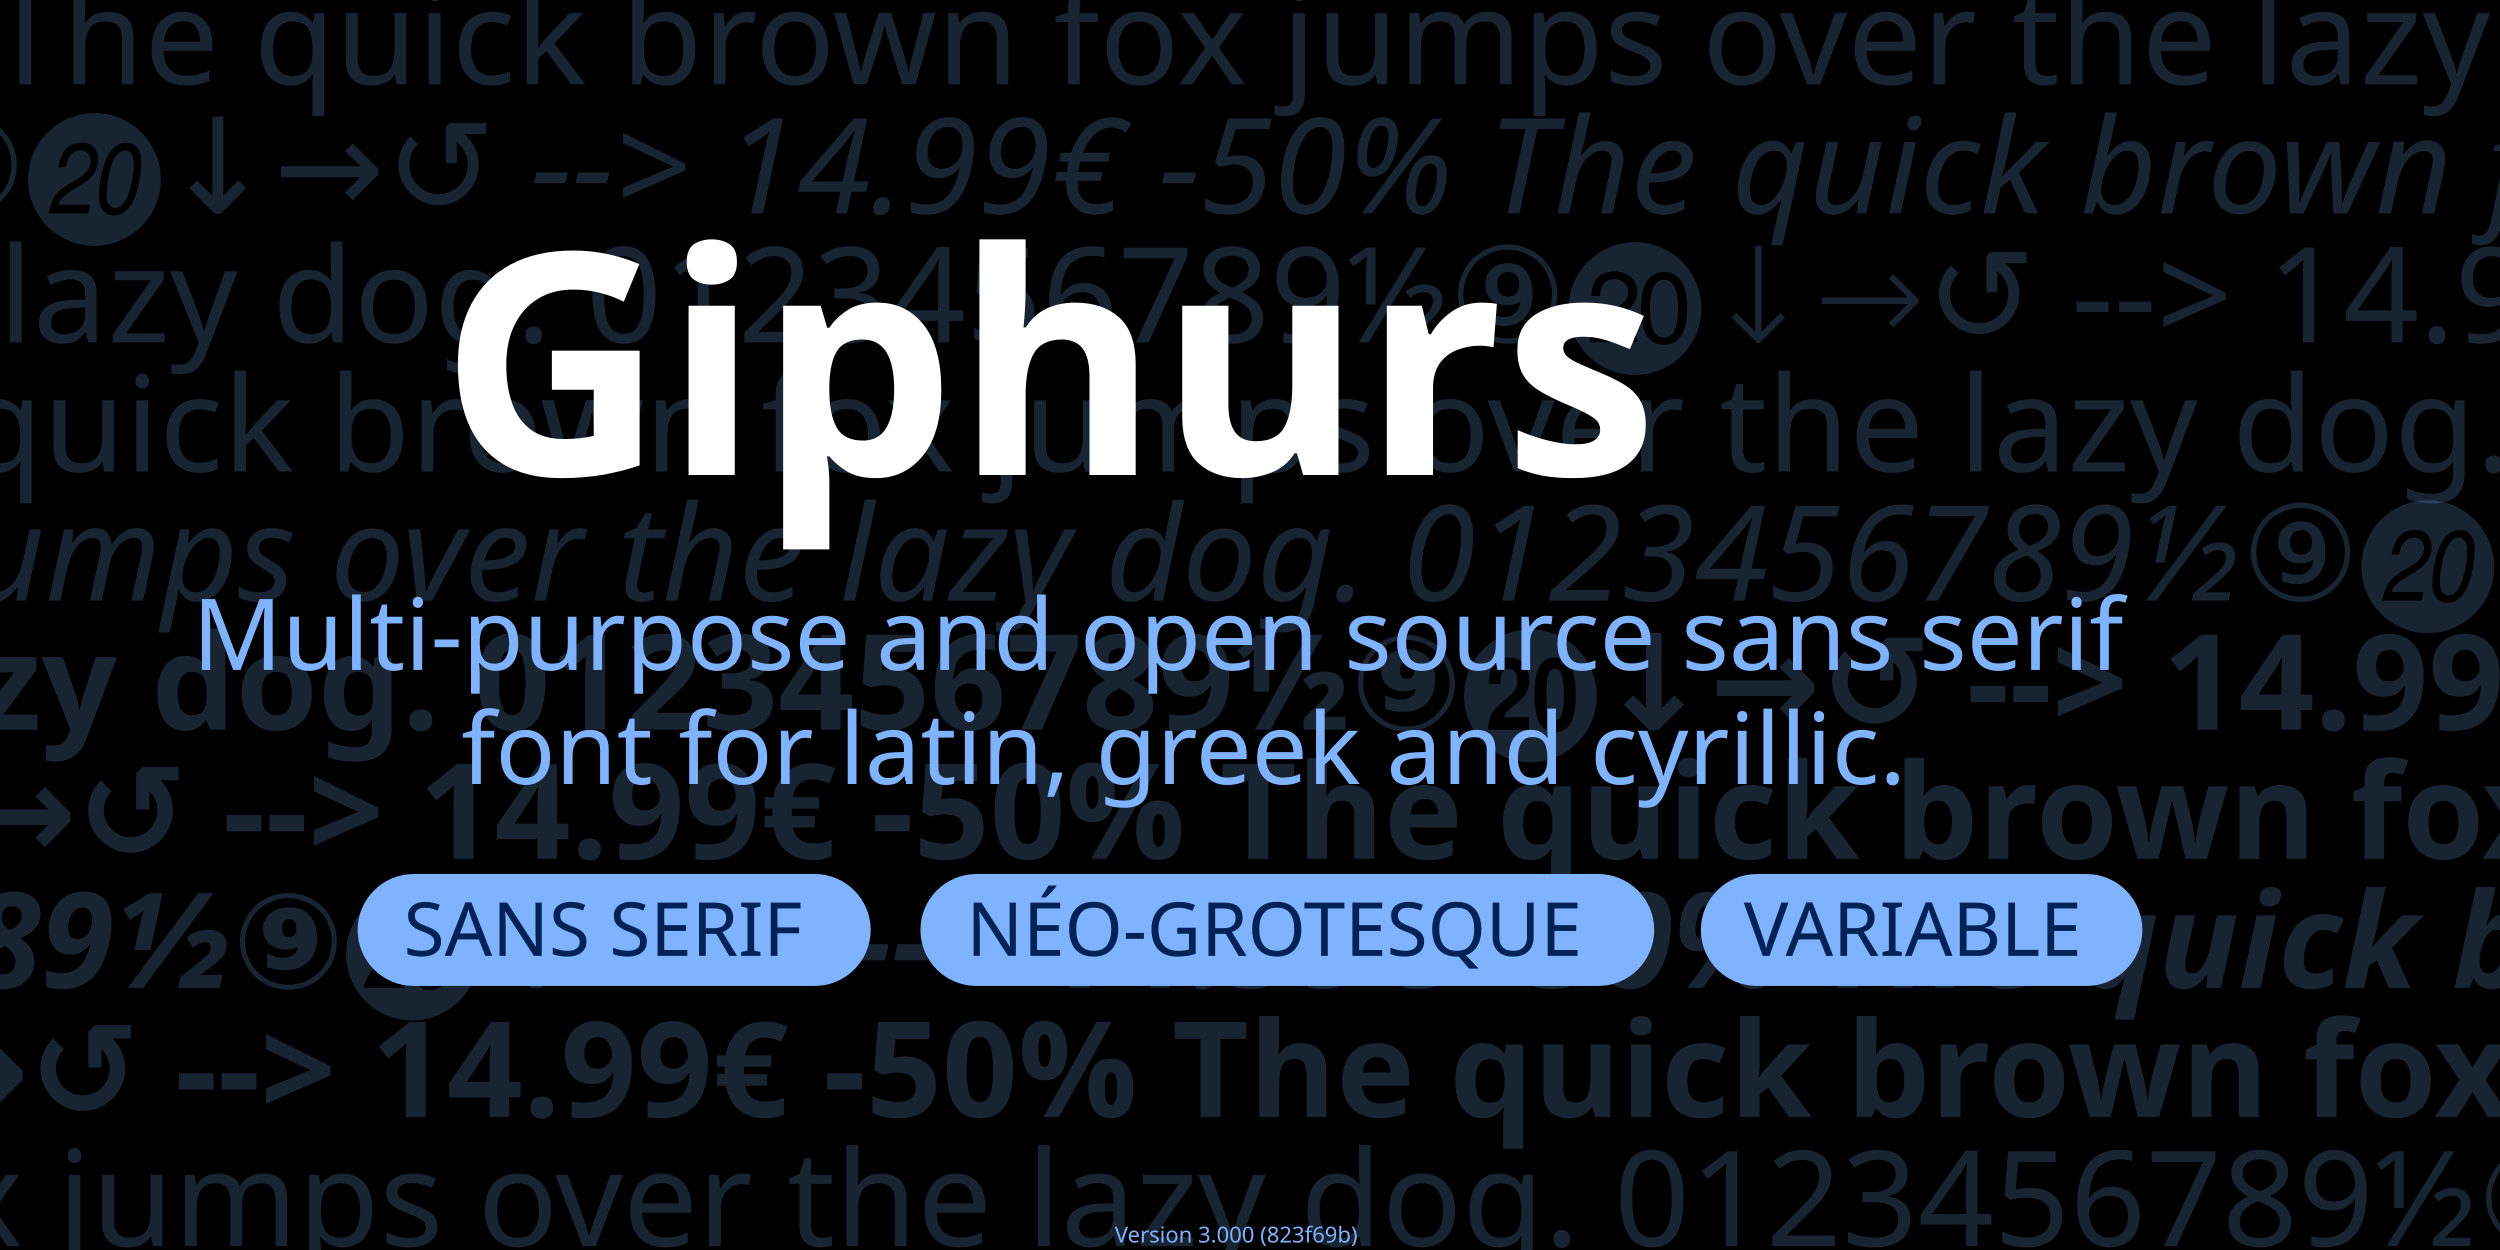
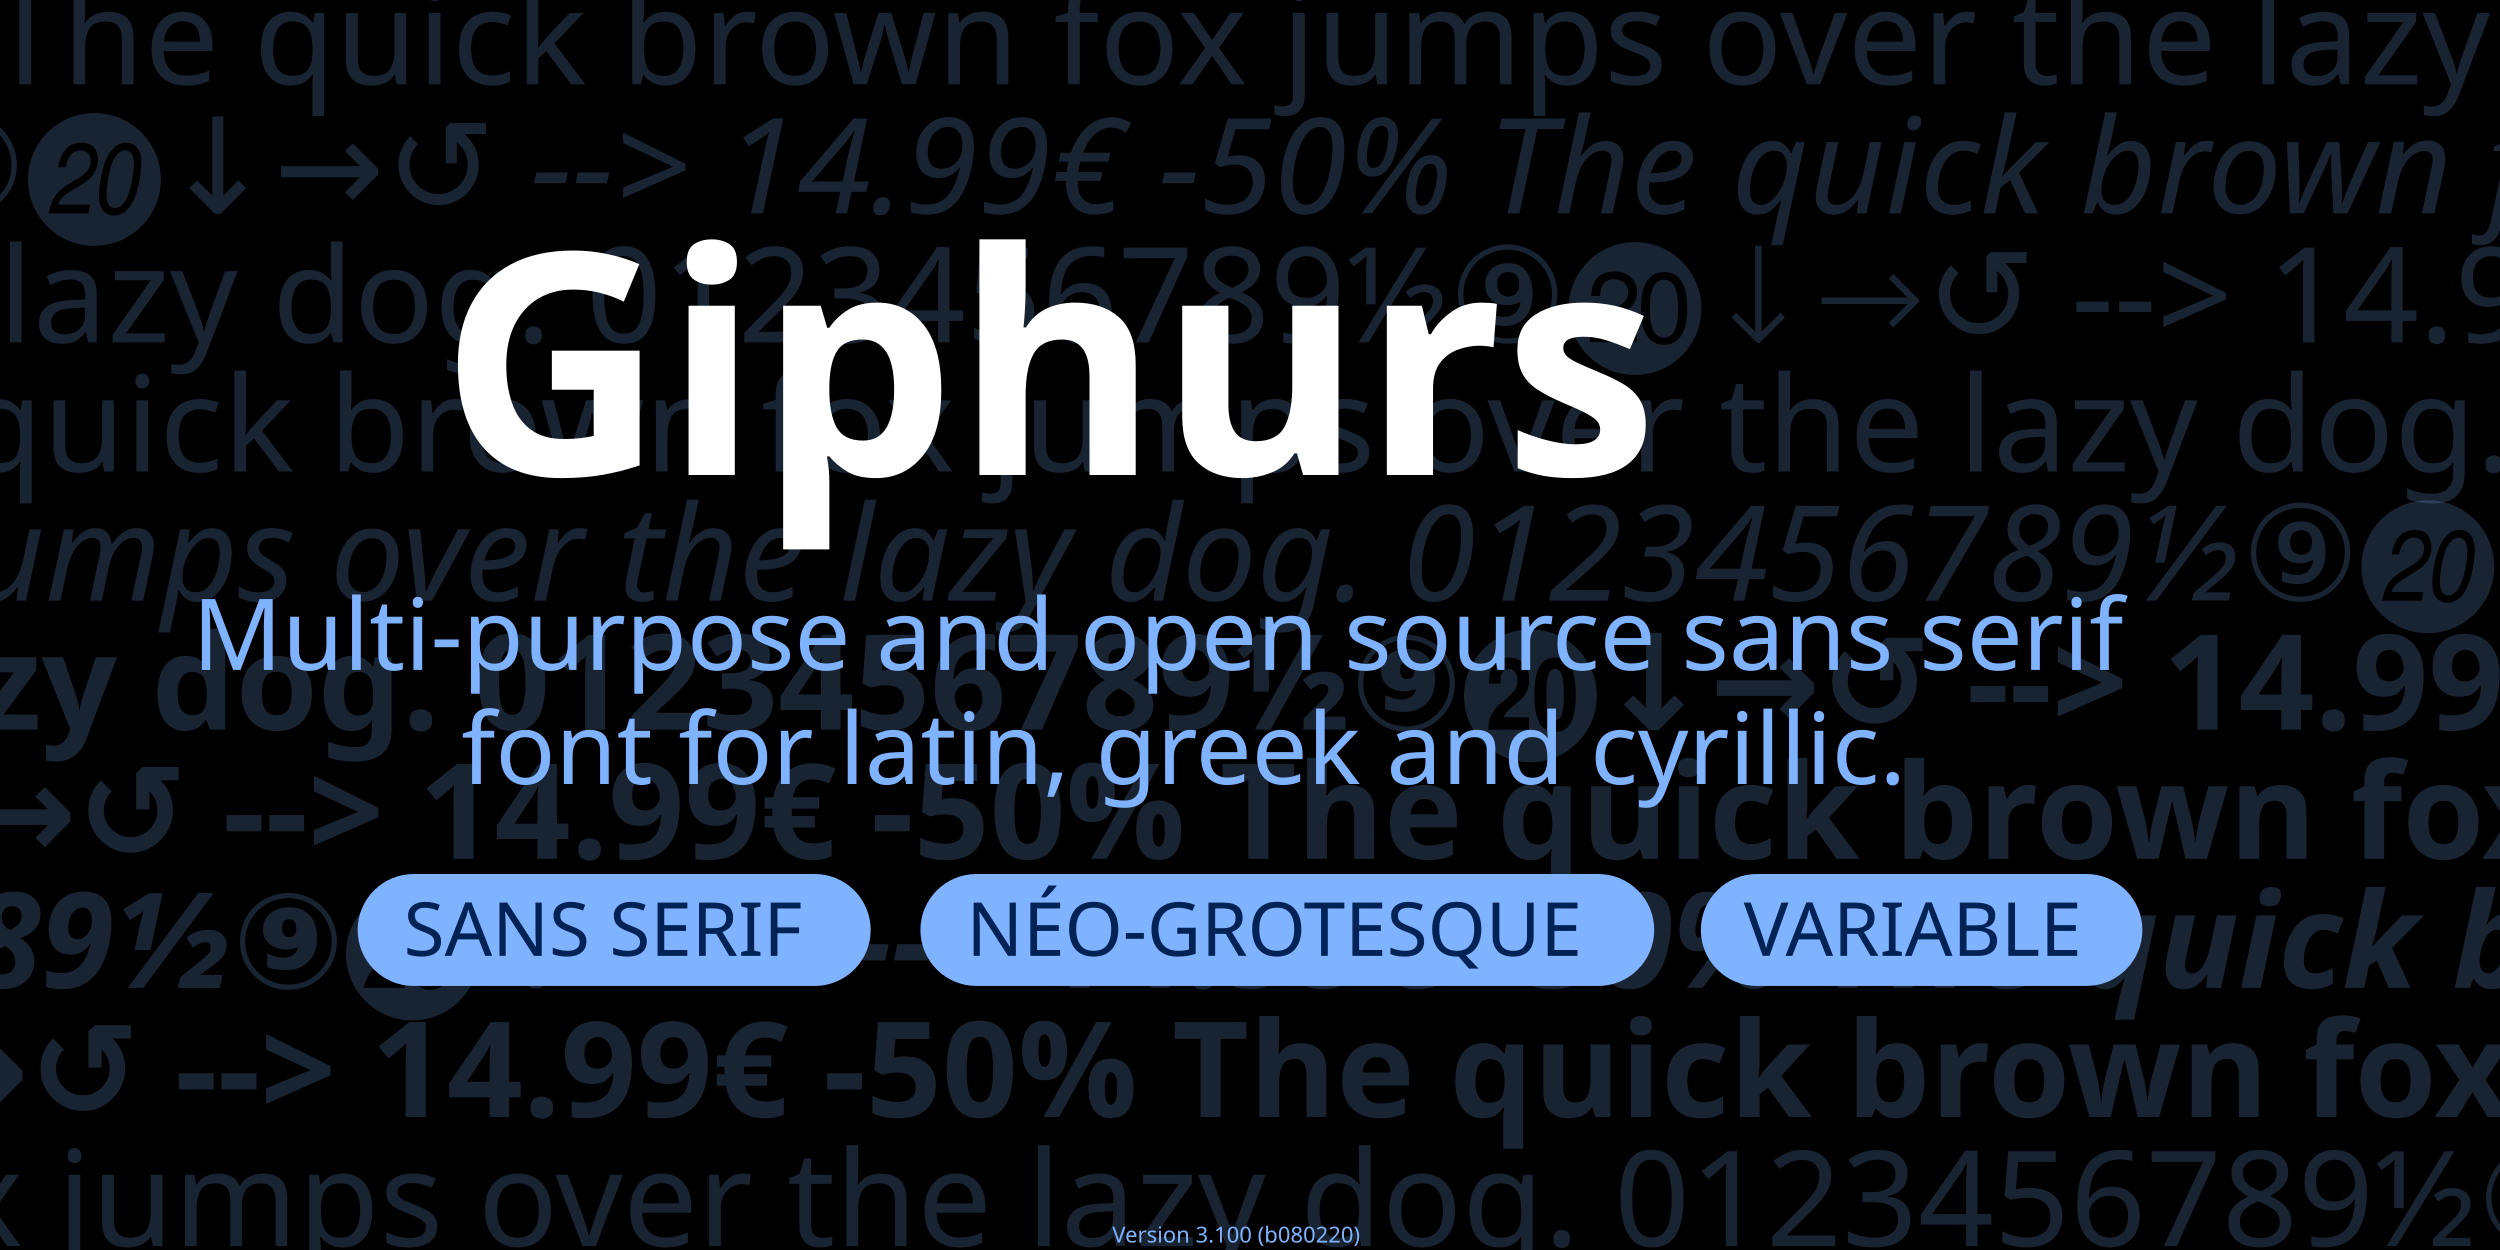
<svg xmlns="http://www.w3.org/2000/svg" width="1280mm" height="640mm" viewBox="0 0 1280 640" version="1.1" id="svg1">
  <defs id="defs1" />
  <style id="style1">
    @font-face {
      font-family: "Giphurs";
      src: url("../fonts/variable/Giphurs[wght].ttf");
      font-style: normal;
      font-weight: 100 999;
    }
    @font-face {
      font-family: "Giphurs";
      src: url("../fonts/variable/Giphurs-Italic[wght].ttf");
      font-style: italic;
      font-weight: 100 999;
    }
    @font-face {
      font-family: "Giphurs ExtraBlack";
      src: url("../fonts/ttf/GiphursExtraBlack-Regular.ttf");
      font-style: normal;
      font-weight: 400;
    }
    @font-face {
      font-family: "Giphurs ExtraBlack";
      src: url("../fonts/ttf/GiphursExtraBlack-Italic.ttf");
      font-style: italic;
      font-weight: 400;
    }
    @font-face {
      font-family: "Giphurs SC";
      src: url("../fonts/variable/GiphursSC[wght].ttf");
      font-style: normal;
      font-weight: 100 999;
    }
    @font-face {
      font-family: "Giphurs SC";
      src: url("../fonts/variable/Giphurs-ItalicSC[wght].ttf");
      font-style: normal;
      font-weight: 100 999;
    }
    @font-face {
      font-family: "Giphurs ExtraBlack SC";
      src: url("../fonts/ttf/GiphursExtraBlackSC-Regular.ttf");
      font-style: normal;
      font-weight: 400;
    }
    @font-face {
      font-family: "Giphurs ExtraBlack SC";
      src: url("../fonts/ttf/GiphursExtraBlackSC-Italic.ttf");
      font-style: italic;
      font-weight: 400;
    }

  </style>
  <g id="layer1">
    <rect style="fill:#000000;stroke-width:0.529;stroke-opacity:0.504" id="rect15" width="1280" height="640" x="0" y="2.0254104e-15" />
    <text xml:space="preserve" style="font-weight:300;font-size:68.007px;line-height:115%;font-family:Giphurs;-inkscape-font-specification:'Giphurs Light';writing-mode:lr-tb;direction:ltr;fill:#80b3ff;fill-opacity:0.202;stroke-width:0.529;stroke-opacity:0.504" x="-5.977" y="43.128" id="text1">
      <tspan style="font-style:normal;font-variant:normal;font-weight:100;font-stretch:normal;font-size:68.007px;font-family:Giphurs;-inkscape-font-specification:'Giphurs Thin';fill:#80b3ff;fill-opacity:0.202;stroke-width:0.529" x="-5.977" y="43.128" id="tspan2">The quick brown fox jumps over the lazy dog. 0123456789½⑨⓴↓→↺ --&gt; 4.99€ -50% The quick brown fox jumps over the lazy dog. </tspan>
    </text>
    <text xml:space="preserve" style="font-weight:300;font-size:68.007px;line-height:115%;font-family:Giphurs;-inkscape-font-specification:'Giphurs Light';writing-mode:lr-tb;direction:ltr;fill:#80b3ff;fill-opacity:0.202;stroke-width:0.529;stroke-opacity:0.504" x="-1850.782" y="109.223" id="text1-9">
      <tspan style="font-style:italic;font-variant:normal;font-weight:200;font-stretch:normal;font-size:68.007px;font-family:Giphurs;-inkscape-font-specification:'Giphurs Ultra-Light Italic';font-variant-ligatures:normal;font-variant-caps:all-small-caps;font-variant-numeric:proportional-nums;font-variant-east-asian:normal;fill:#80b3ff;fill-opacity:0.202;stroke-width:0.529" x="-1850.782" y="109.223" id="tspan2-6">The quick brown fox jumps over the lazy dog. 0123456789½⑨⓴↓→↺ --&gt; 14.99€ -50% The quick brown fox jumps over the lazy dog. </tspan>
    </text>
    <text xml:space="preserve" style="font-weight:300;font-size:68.007px;line-height:115%;font-family:Giphurs;-inkscape-font-specification:'Giphurs Light';writing-mode:lr-tb;direction:ltr;fill:#80b3ff;fill-opacity:0.202;stroke-width:0.529;stroke-opacity:0.504" x="-1159.271" y="175.318" id="text1-8">
      <tspan style="font-style:normal;font-variant:normal;font-weight:300;font-stretch:normal;font-size:68.007px;font-family:Giphurs;-inkscape-font-specification:'Giphurs Light';font-variant-ligatures:normal;font-variant-caps:normal;font-variant-numeric:normal;font-variant-east-asian:normal;font-feature-settings:'cv01', 'cv02', 'cv03', 'cv04', 'cv05', 'cv06', 'cv07', 'cv08', 'cv09', 'cv10', 'cv11', 'cv12', 'cv13', 'cv14', 'cv15', 'cv16', 'cv17', 'cv18', 'cv19', 'cv20', 'cv21', 'cv22', 'cv23', 'cv24', 'cv25', 'cv26', 'cv27', 'cv28', 'cv29';fill:#80b3ff;fill-opacity:0.202;stroke-width:0.529" x="-1159.271" y="175.318" id="tspan2-60">The quick brown fox jumps over the lazy dog. 0123456789½⑨⓴↓→↺ --&gt; 14.99€ -50% The quick brown fox jumps over the lazy dog. </tspan>
    </text>
    <text xml:space="preserve" style="font-weight:300;font-size:68.007px;line-height:115%;font-family:Giphurs;-inkscape-font-specification:'Giphurs Light';writing-mode:lr-tb;direction:ltr;fill:#80b3ff;fill-opacity:0.202;stroke-width:0.529;stroke-opacity:0.504" x="-2841.169" y="241.413" id="text1-9-4">
      <tspan style="font-style:normal;font-variant:normal;font-weight:normal;font-stretch:normal;font-size:68.007px;font-family:Giphurs;-inkscape-font-specification:Giphurs;fill:#80b3ff;fill-opacity:0.202;stroke-width:0.529" x="-2841.169" y="241.413" id="tspan2-6-8">The quick brown fox jumps over the lazy dog. 0123456789½⑨⓴↓→↺ --&gt; 4.99€ -50% The quick brown fox jumps over the lazy dog. </tspan>
    </text>
    <text xml:space="preserve" style="font-weight:300;font-size:68.007px;line-height:115%;font-family:Giphurs;-inkscape-font-specification:'Giphurs Light';writing-mode:lr-tb;direction:ltr;fill:#80b3ff;fill-opacity:0.202;stroke-width:0.529;stroke-opacity:0.504" x="-656.071" y="307.508" id="text1-7">
      <tspan style="font-style:italic;font-variant:normal;font-weight:500;font-stretch:normal;font-size:68.007px;font-family:Giphurs;-inkscape-font-specification:'Giphurs Medium Italic';font-variant-ligatures:normal;font-variant-caps:normal;font-variant-numeric:normal;font-variant-east-asian:normal;font-feature-settings:'cv21', 'cv22', 'cv23', 'cv24', 'cv25', 'cv26', 'cv27', 'cv28', 'cv29', 'ss02';fill:#80b3ff;fill-opacity:0.202;stroke-width:0.529" x="-656.071" y="307.508" id="tspan2-64">The quick brown fox jumps over the lazy dog. 0123456789½⑨⓴↓→↺ --&gt; 4.99€ -50% The quick brown fox jumps over the lazy dog. </tspan>
    </text>
    <text xml:space="preserve" style="font-style:normal;font-variant:normal;font-weight:300;font-stretch:normal;font-size:68.007px;line-height:115%;font-family:Giphurs;-inkscape-font-specification:'Giphurs, Light';font-variant-ligatures:normal;font-variant-caps:normal;font-variant-numeric:normal;font-variant-east-asian:normal;font-feature-settings:'ss06';writing-mode:lr-tb;direction:ltr;fill:#80b3ff;fill-opacity:0.202;stroke-width:0.529;stroke-opacity:0.504" x="-1303.885" y="373.603" id="text1-9-3">
      <tspan style="font-style:normal;font-variant:normal;font-weight:bold;font-stretch:normal;font-size:68.007px;font-family:Giphurs;-inkscape-font-specification:'Giphurs, Bold';font-variant-ligatures:normal;font-variant-caps:normal;font-variant-numeric:normal;font-variant-east-asian:normal;font-feature-settings:'cv19', 'cv20', 'ss06';fill:#80b3ff;fill-opacity:0.202;stroke-width:0.529" x="-1303.885" y="373.603" id="tspan2-6-0">The quick brown fox jumps over the lazy dog. 0123456789½⑨⓴↓→↺ --&gt; 14.99€ -50% The quick brown fox jumps over the lazy dog. </tspan>
    </text>
    <text xml:space="preserve" style="font-weight:300;font-size:68.007px;line-height:115%;font-family:Giphurs;-inkscape-font-specification:'Giphurs Light';writing-mode:lr-tb;direction:ltr;fill:#80b3ff;fill-opacity:0.202;stroke-width:0.529;stroke-opacity:0.504" x="-2196.785" y="439.698" id="text1-8-3">
      <tspan style="font-style:normal;font-variant:normal;font-weight:bold;font-stretch:normal;font-size:68.007px;font-family:Giphurs;-inkscape-font-specification:'Giphurs Bold';fill:#80b3ff;fill-opacity:0.202;stroke-width:0.529" x="-2196.785" y="439.698" id="tspan2-60-0">The quick brown fox jumps over the lazy dog. 0123456789½⑨⓴↓→↺ --&gt; 14.99€ -50% The quick brown fox jumps over the lazy dog. </tspan>
    </text>
    <text xml:space="preserve" style="font-weight:300;font-size:68.007px;line-height:115%;font-family:Giphurs;-inkscape-font-specification:'Giphurs Light';writing-mode:lr-tb;direction:ltr;fill:#80b3ff;fill-opacity:0.202;stroke-width:0.529;stroke-opacity:0.504" x="-1774.701" y="505.793" id="text1-9-4-9">
      <tspan style="font-style:italic;font-variant:normal;font-weight:800;font-stretch:normal;font-size:68.007px;font-family:Giphurs;-inkscape-font-specification:'Giphurs Ultra-Bold Italic';font-variant-ligatures:normal;font-variant-caps:normal;font-variant-numeric:normal;font-variant-east-asian:normal;font-feature-settings:'cv09', 'cv14', 'ss07';fill:#80b3ff;fill-opacity:0.202;stroke-width:0.529" x="-1774.701" y="505.793" id="tspan2-6-8-2">The quick brown fox jumps over the lazy dog. 0123456789½⑨⓴↓→↺ --&gt; 14.99€ -50% The quick brown fox jumps over the lazy dog. </tspan>
    </text>
    <text xml:space="preserve" style="font-weight:300;font-size:68.007px;line-height:115%;font-family:Giphurs;-inkscape-font-specification:'Giphurs Light';writing-mode:lr-tb;direction:ltr;fill:#80b3ff;fill-opacity:0.202;stroke-width:0.529;stroke-opacity:0.504" x="-2221.24" y="571.888" id="text1-8-3-9">
      <tspan style="font-style:normal;font-variant:normal;font-weight:bold;font-stretch:normal;font-size:68.007px;font-family:Giphurs;-inkscape-font-specification:'Giphurs, Bold';font-variant-ligatures:normal;font-variant-caps:small-caps;font-variant-numeric:slashed-zero;font-variant-east-asian:normal;fill:#80b3ff;fill-opacity:0.202;stroke-width:0.529" x="-2221.24" y="571.888" id="tspan2-60-0-4">The quick brown fox jumps over the lazy dog. 0123456789½⑨⓴↓→↺ --&gt; 14.99€ -50% The quick brown fox jumps over the lazy dog. </tspan>
    </text>
    <text xml:space="preserve" style="font-weight:300;font-size:68.007px;line-height:115%;font-family:Giphurs;-inkscape-font-specification:'Giphurs Light';writing-mode:lr-tb;direction:ltr;fill:#80b3ff;stroke-width:0.529;stroke-opacity:0.504;fill-opacity:0.202" x="-632.891" y="637.983" id="text1-9-4-9-6">
      <tspan style="font-style:normal;font-variant:normal;font-weight:normal;font-stretch:normal;font-size:68.007px;font-family:'Giphurs ExtraBlack';-inkscape-font-specification:'Giphurs ExtraBlack, ';stroke-width:0.529;fill:#80b3ff;fill-opacity:0.202" x="-632.891" y="637.983" id="tspan2-6-8-2-9">The quick brown fox jumps over the lazy dog. 0123456789½⑨⓴↓→↺ --&gt; 4.99€ -50% The quick brown fox jumps over the lazy dog. </tspan>
    </text>
    <rect style="fill:#80b3ff;stroke-width:0.308" id="rect4" width="262.674" height="57.311" x="183.109" y="447.495" ry="28.655" rx="28.655" />
    <text xml:space="preserve" style="font-style:normal;font-variant:normal;font-weight:500;font-stretch:normal;font-size:38.207px;font-family:Giphurs;-inkscape-font-specification:'Giphurs, Medium';font-variant-ligatures:normal;font-variant-caps:normal;font-variant-numeric:normal;font-variant-east-asian:normal;writing-mode:lr-tb;direction:ltr;fill:#2a7fff;stroke-width:0.265" x="206.644" y="489.409" id="text4">
      <tspan id="tspan4" style="font-style:normal;font-variant:normal;font-weight:500;font-stretch:normal;font-size:38.207px;font-family:Giphurs;-inkscape-font-specification:'Giphurs, Medium';font-variant-ligatures:normal;font-variant-caps:normal;font-variant-numeric:normal;font-variant-east-asian:normal;fill:#002255;stroke-width:0.265" x="206.644" y="489.409">SANS SERIF</tspan>
    </text>
    <rect style="fill:#80b3ff;stroke-width:0.369" id="rect4-5" width="375.704" height="57.311" x="471.255" y="447.495" ry="28.655" rx="28.655" />
    <text xml:space="preserve" style="font-style:normal;font-variant:normal;font-weight:500;font-stretch:normal;font-size:38.207px;font-family:Giphurs;-inkscape-font-specification:'Giphurs, Medium';font-variant-ligatures:normal;font-variant-caps:normal;font-variant-numeric:normal;font-variant-east-asian:normal;writing-mode:lr-tb;direction:ltr;fill:#2a7fff;stroke-width:0.265" x="494.789" y="489.409" id="text4-0">
      <tspan id="tspan4-4" style="font-style:normal;font-variant:normal;font-weight:500;font-stretch:normal;font-size:38.207px;font-family:Giphurs;-inkscape-font-specification:'Giphurs, Medium';font-variant-ligatures:normal;font-variant-caps:normal;font-variant-numeric:normal;font-variant-east-asian:normal;fill:#002255;stroke-width:0.265" x="494.789" y="489.409">NÉO-GROTESQUE</tspan>
    </text>
    <rect style="fill:#80b3ff;stroke-width:0.286" id="rect4-5-7" width="226.059" height="57.311" x="870.839" y="447.495" ry="28.655" rx="28.655" />
    <text xml:space="preserve" style="font-style:normal;font-variant:normal;font-weight:500;font-stretch:normal;font-size:38.207px;font-family:Giphurs;-inkscape-font-specification:'Giphurs, Medium';font-variant-ligatures:normal;font-variant-caps:normal;font-variant-numeric:normal;font-variant-east-asian:normal;writing-mode:lr-tb;direction:ltr;fill:#2a7fff;stroke-width:0.265" x="892.781" y="489.409" id="text4-0-2">
      <tspan id="tspan4-4-2" style="font-style:normal;font-variant:normal;font-weight:500;font-stretch:normal;font-size:38.207px;font-family:Giphurs;-inkscape-font-specification:'Giphurs, Medium';font-variant-ligatures:normal;font-variant-caps:normal;font-variant-numeric:normal;font-variant-east-asian:normal;fill:#002255;stroke-width:0.265" x="892.781" y="489.409">VARIABLE</tspan>
    </text>
    <text xml:space="preserve" style="font-style:italic;font-variant:normal;font-weight:800;font-stretch:normal;font-size:158.75px;line-height:115%;font-family:Giphurs;-inkscape-font-specification:'Giphurs Ultra-Bold Italic';font-variant-ligatures:normal;font-variant-caps:all-small-caps;font-variant-numeric:proportional-nums;font-variant-east-asian:normal;text-align:center;writing-mode:lr-tb;direction:ltr;text-anchor:middle;fill:#80b3ff;fill-opacity:0.202;stroke-width:0.529;stroke-opacity:0.504" x="640.136" y="243.204" id="text15">
      <tspan id="tspan15" style="font-style:normal;font-variant:normal;font-weight:bold;font-stretch:normal;font-size:158.75px;font-family:Giphurs;-inkscape-font-specification:'Giphurs, Bold';font-variant-ligatures:normal;font-variant-caps:normal;font-variant-numeric:proportional-nums;font-variant-east-asian:normal;fill:#ffffff;fill-opacity:1;stroke-width:0.529" x="640.136" y="243.204">Giphurs</tspan>
    </text>
    <text xml:space="preserve" style="font-style:normal;font-variant:normal;font-weight:bold;font-stretch:normal;font-size:50.8px;line-height:115%;font-family:Giphurs;-inkscape-font-specification:'Giphurs, Bold';font-variant-ligatures:normal;font-variant-caps:normal;font-variant-numeric:proportional-nums;font-variant-east-asian:normal;text-align:center;writing-mode:lr-tb;direction:ltr;text-anchor:middle;fill:#ffffff;fill-opacity:1;stroke-width:0.529;stroke-opacity:0.504" x="639.055" y="342.993" id="text2">
      <tspan id="tspan1" style="font-style:normal;font-variant:normal;font-weight:normal;font-stretch:normal;font-size:50.8px;font-family:Giphurs;-inkscape-font-specification:Giphurs;fill:#80b3ff;stroke-width:0.529" x="639.055" y="342.993">Multi-purpose and open source sans serif</tspan>
      <tspan style="font-style:normal;font-variant:normal;font-weight:normal;font-stretch:normal;font-size:50.8px;font-family:Giphurs;-inkscape-font-specification:Giphurs;fill:#80b3ff;stroke-width:0.529" x="639.055" y="401.413" id="tspan3">font for latin, greek and cyrillic.</tspan>
    </text>
    <text xml:space="preserve" style="font-style:normal;font-variant:normal;font-weight:300;font-stretch:normal;font-size:11.289px;line-height:115%;font-family:Giphurs;-inkscape-font-specification:'Giphurs, Light';font-variant-ligatures:normal;font-variant-caps:normal;font-variant-numeric:slashed-zero;font-variant-east-asian:normal;text-align:center;writing-mode:lr-tb;direction:ltr;text-anchor:middle;fill:#80b3ff;stroke-width:0.529" x="603.226" y="636.164" id="version">
-       <tspan id="tspan33-9" style="font-style:normal;font-variant:normal;font-weight:300;font-stretch:normal;font-size:11.289px;font-family:Giphurs;-inkscape-font-specification:'Giphurs, Light';font-variant-ligatures:normal;font-variant-caps:normal;font-variant-numeric:slashed-zero;font-variant-east-asian:normal;stroke-width:0.529" x="640.265" y="636.164">Version 3.000 (823f69b)</tspan>
+       <tspan id="tspan33-9" style="font-style:normal;font-variant:normal;font-weight:300;font-stretch:normal;font-size:11.289px;font-family:Giphurs;-inkscape-font-specification:'Giphurs, Light';font-variant-ligatures:normal;font-variant-caps:normal;font-variant-numeric:slashed-zero;font-variant-east-asian:normal;stroke-width:0.529" x="640.265" y="636.164">Version 3.100 (b080220)</tspan>
    </text>
  </g>
</svg>
